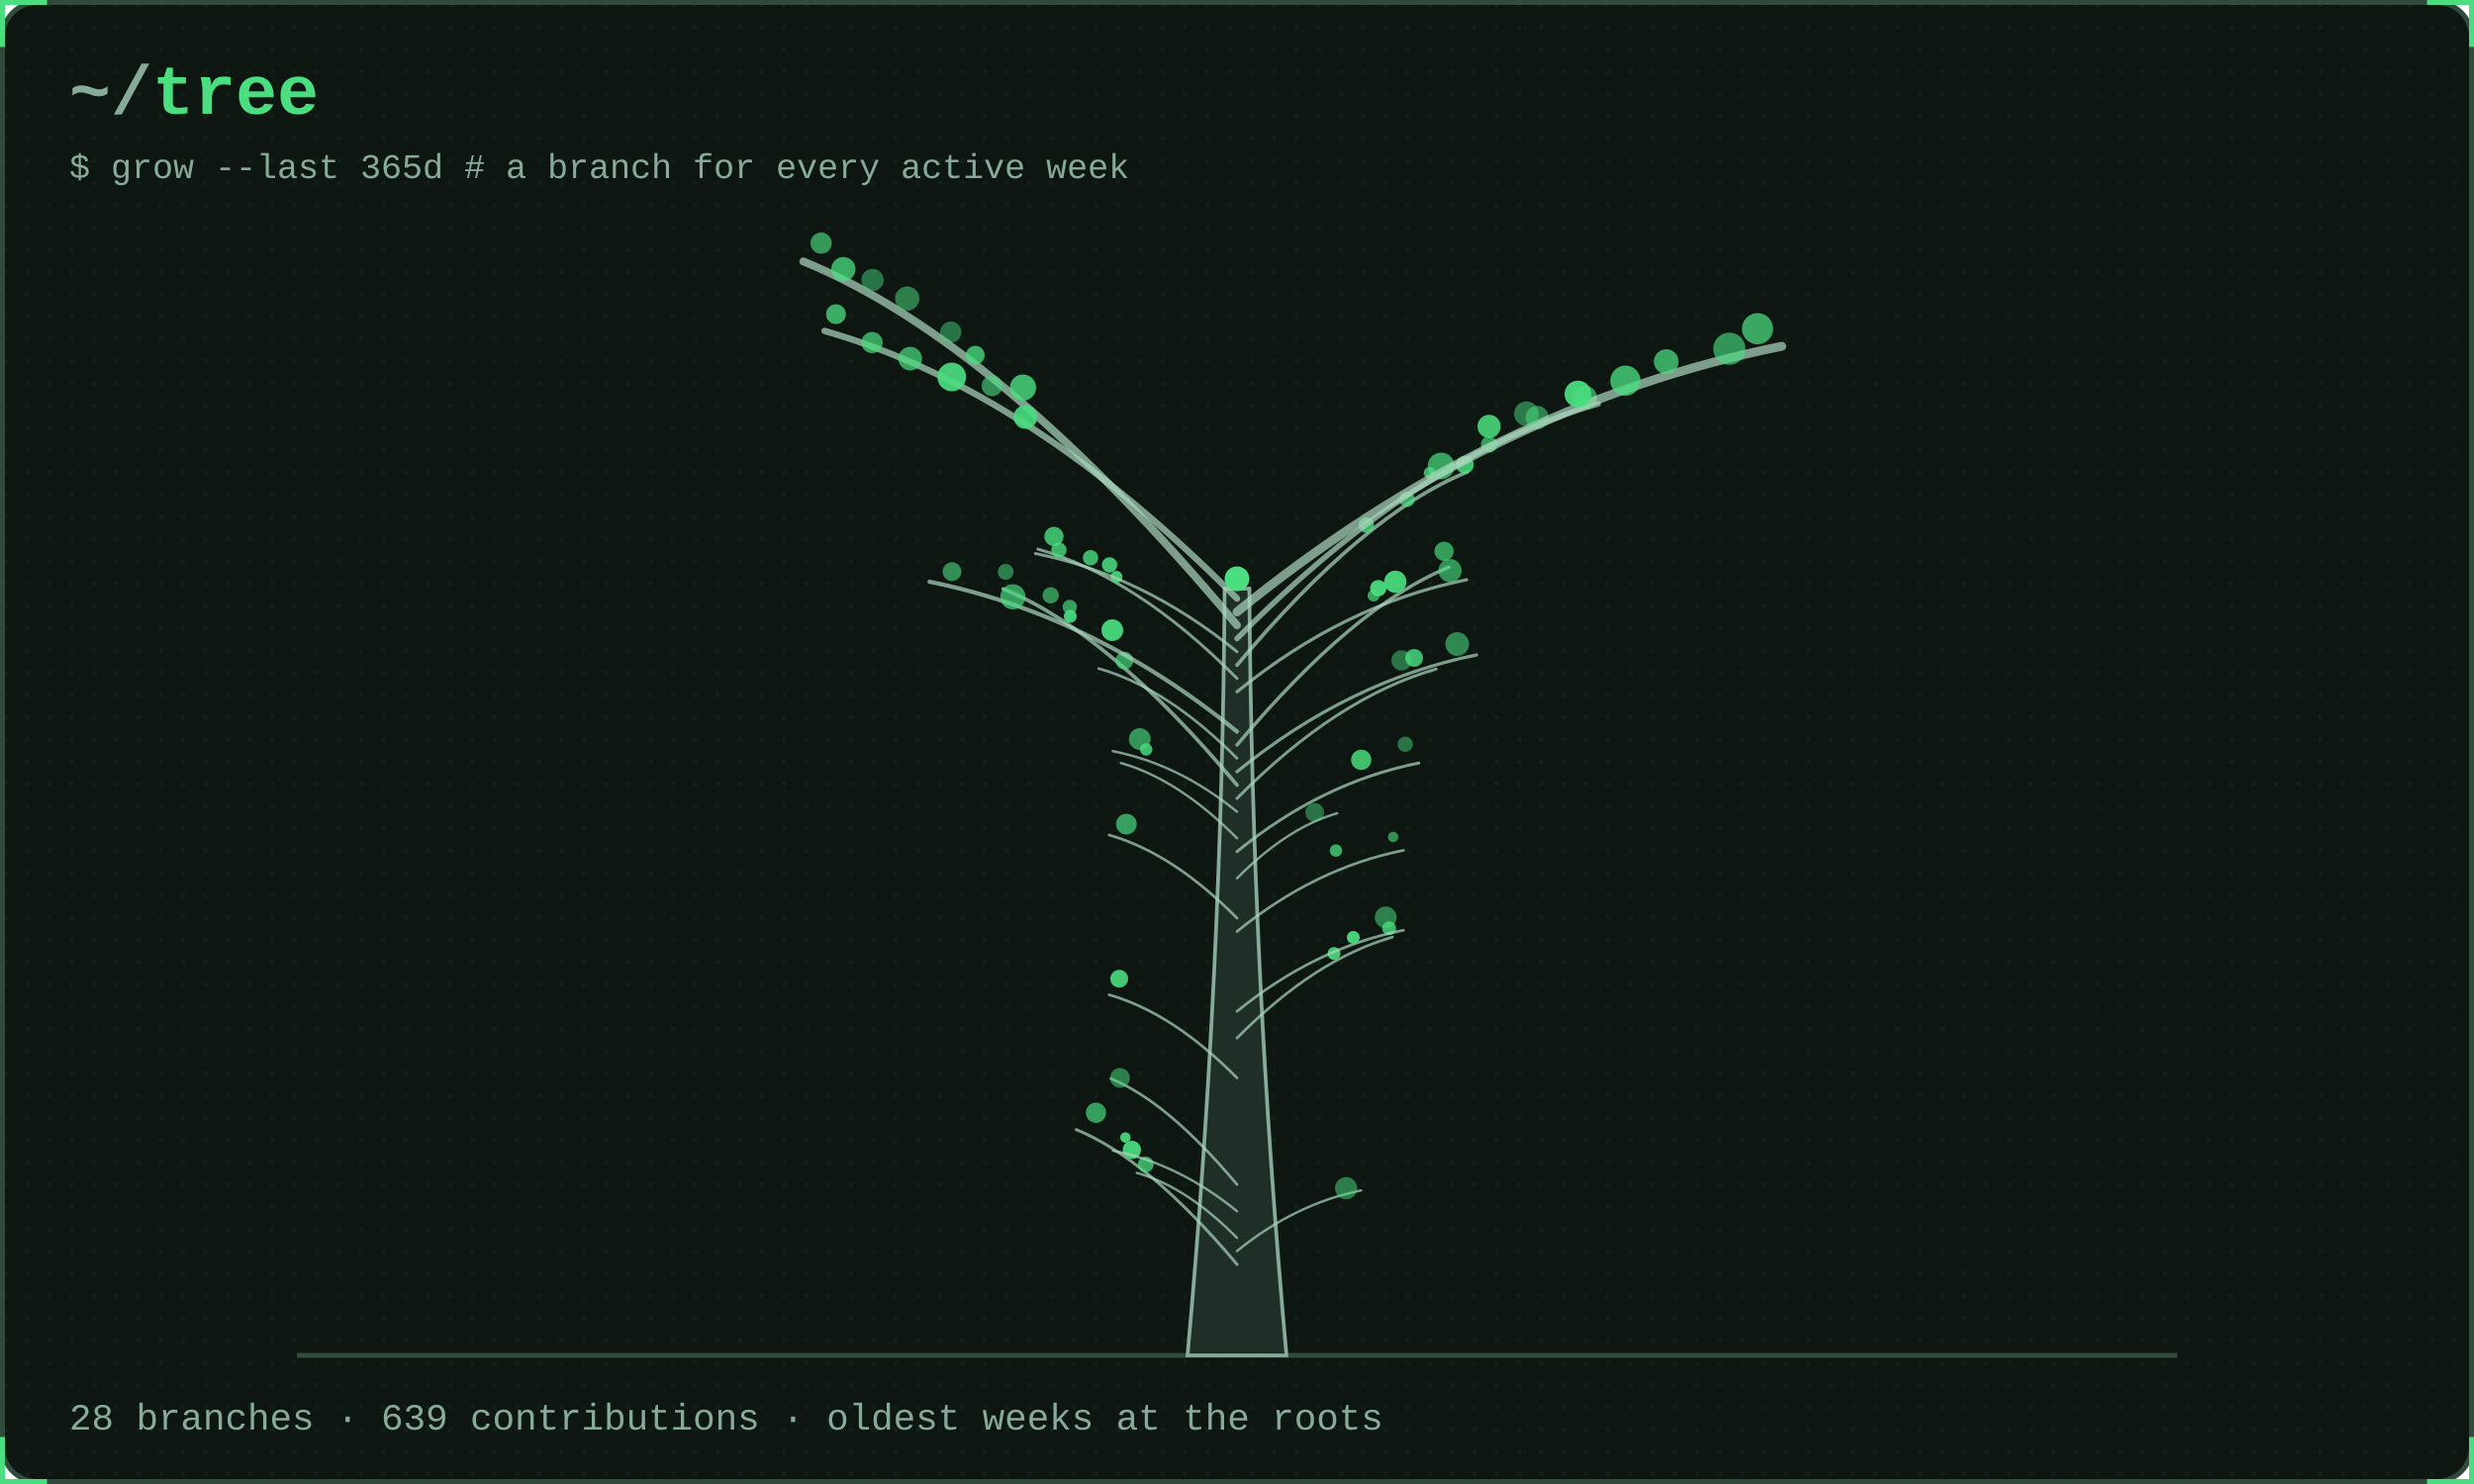
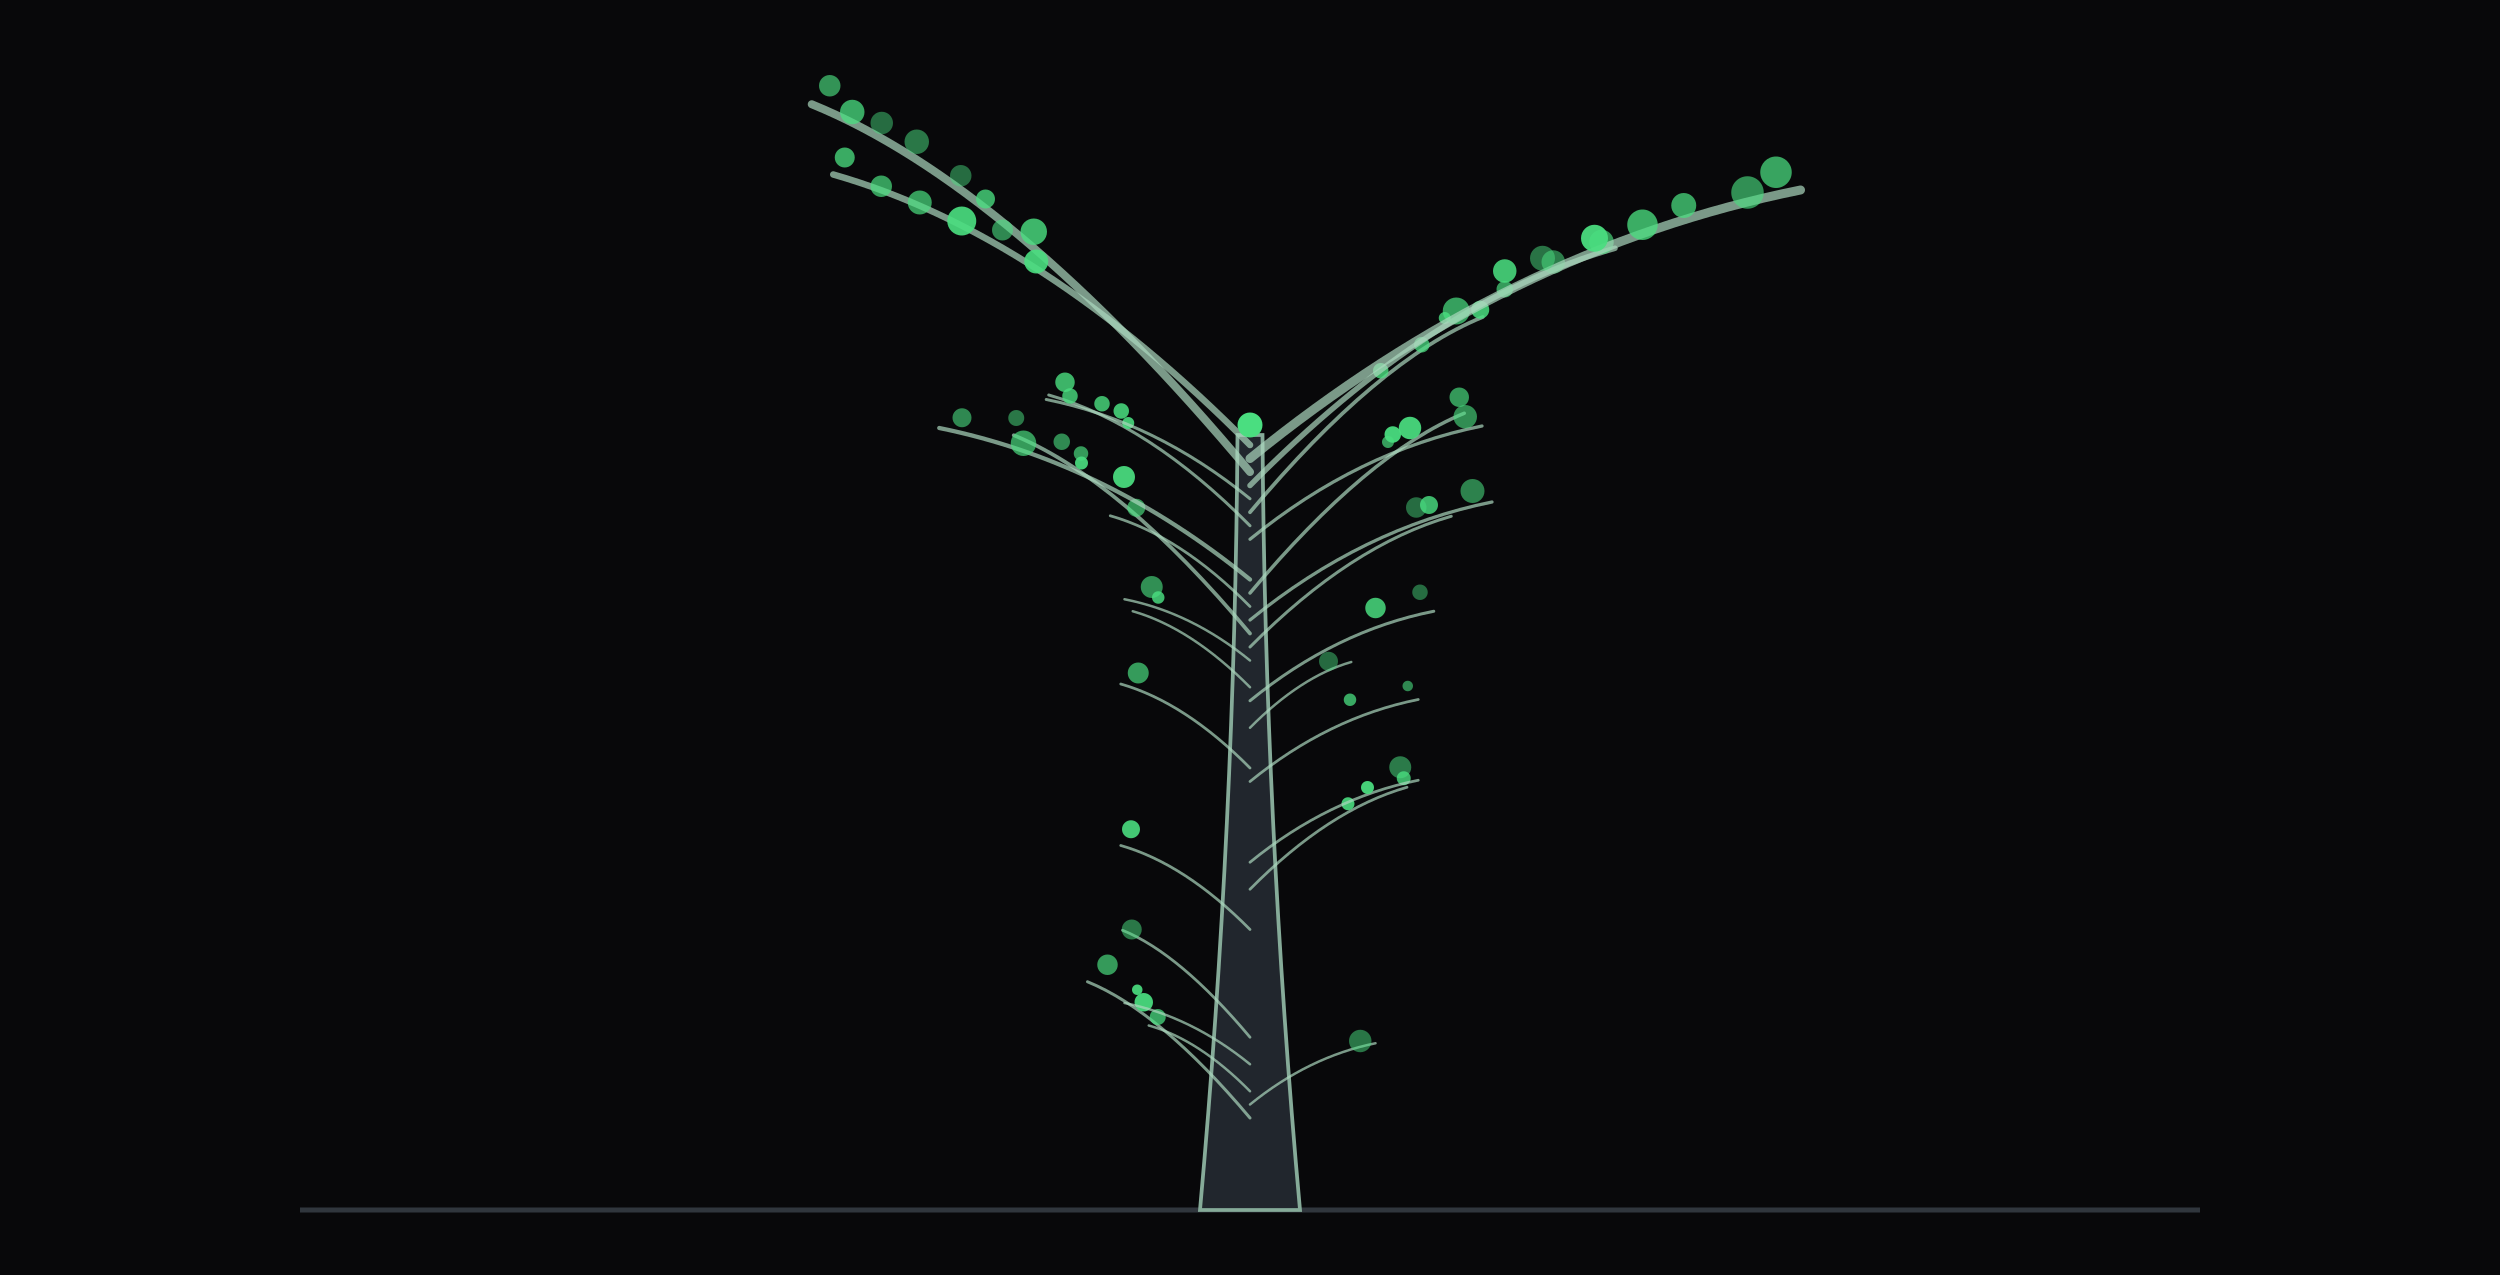
- <svg xmlns="http://www.w3.org/2000/svg" width="1000" height="600" viewBox="0 0 1000 600" role="img" aria-label="Tree with 28 branches, one for each active week of the last year">
+ <svg xmlns="http://www.w3.org/2000/svg" width="1000" height="510" viewBox="0 0 1000 510" role="img" aria-label="Tree with 28 branches, one for each active week of the last year">
  <defs>
    <clipPath id="panel">
-       <rect x="1" y="1" width="998" height="598" rx="14" />
+       <rect x="0" y="0" width="1000" height="510" rx="0" />
    </clipPath>
    <pattern id="dots" width="9" height="9" patternUnits="userSpaceOnUse">
      <circle cx="2" cy="2" r="1" fill="#4ade80" fill-opacity="0.05" />
    </pattern>
  </defs>
  <style>text { font-family: ui-monospace, "SF Mono", Menlo, Consolas, "Courier New", monospace; } .dim { fill: #86ab99; } .txt { fill: #abd7be; } .hi { fill: #4ade80; } .blink { animation: blink 1.1s steps(1) infinite; } @keyframes blink { 50% { opacity: 0; } } .tw { animation: tw 4s ease-in-out infinite; } @keyframes tw { 50% { opacity: 0.25; } }</style>
-   <rect x="1" y="1" width="998" height="598" rx="14" fill="#0e1612" />
-   <rect x="1" y="1" width="998" height="598" rx="14" fill="url(#dots)" />
+   <rect x="0" y="0" width="1000" height="510" rx="0" fill="#08080a" />
  <g clip-path="url(#panel)">
-     <line x1="120" y1="548" x2="880" y2="548" stroke="#304a3c" stroke-width="2" />
-     <path d="M480 548Q494 393 495 238H505Q506 393 520 548Z" fill="#202e28" stroke="#86ab99" stroke-width="1.5" />
-     <path d="M500 511.2Q464.3 468.7 435.0 456.7" fill="none" stroke="#abd7be" stroke-width="1.2" stroke-opacity="0.7" stroke-linecap="round" />
-     <circle cx="457.5" cy="464.9" r="3.7" fill="#4ade80" fill-opacity="0.92" />
-     <circle cx="443.0" cy="449.9" r="4.1" fill="#4ade80" fill-opacity="0.68" />
-     <path d="M500 505.8Q523.5 486.7 550.2 481.3" fill="none" stroke="#abd7be" stroke-width="1.0" stroke-opacity="0.7" stroke-linecap="round" />
-     <circle cx="544.1" cy="480.4" r="4.5" fill="#4ade80" fill-opacity="0.51" />
-     <path d="M500 500.5Q479.7 479.9 459.5 474.2" fill="none" stroke="#abd7be" stroke-width="1.0" stroke-opacity="0.7" stroke-linecap="round" />
-     <circle cx="463.1" cy="470.8" r="3.2" fill="#4ade80" fill-opacity="0.74" />
-     <path d="M500 489.7Q476.5 470.6 449.8 465.2" fill="none" stroke="#abd7be" stroke-width="1.0" stroke-opacity="0.7" stroke-linecap="round" />
-     <circle cx="454.9" cy="459.9" r="2.1" fill="#4ade80" fill-opacity="0.91" />
-     <path d="M500 478.9Q472.0 445.5 449.0 436.1" fill="none" stroke="#abd7be" stroke-width="1.1" stroke-opacity="0.7" stroke-linecap="round" />
-     <circle cx="452.7" cy="435.8" r="4.0" fill="#4ade80" fill-opacity="0.52" />
-     <path d="M500 435.8Q474.1 409.6 448.3 402.2" fill="none" stroke="#abd7be" stroke-width="1.1" stroke-opacity="0.7" stroke-linecap="round" />
-     <circle cx="452.4" cy="395.7" r="3.6" fill="#4ade80" fill-opacity="0.89" />
-     <path d="M500 419.7Q531.4 387.9 562.8 378.9" fill="none" stroke="#abd7be" stroke-width="1.1" stroke-opacity="0.7" stroke-linecap="round" />
-     <circle cx="539.2" cy="385.5" r="2.6" fill="#4ade80" fill-opacity="0.89" />
-     <circle cx="561.5" cy="375.3" r="2.8" fill="#4ade80" fill-opacity="0.79" />
-     <path d="M500 408.9Q531.4 383.3 567.3 376.1" fill="none" stroke="#abd7be" stroke-width="1.1" stroke-opacity="0.7" stroke-linecap="round" />
-     <circle cx="547.0" cy="379.0" r="2.6" fill="#4ade80" fill-opacity="0.93" />
-     <circle cx="560.1" cy="370.9" r="4.4" fill="#4ade80" fill-opacity="0.53" />
-     <path d="M500 376.6Q531.4 351.0 567.3 343.8" fill="none" stroke="#abd7be" stroke-width="1.1" stroke-opacity="0.7" stroke-linecap="round" />
-     <circle cx="540.0" cy="343.9" r="2.5" fill="#4ade80" fill-opacity="0.75" />
-     <circle cx="563.1" cy="338.4" r="2.1" fill="#4ade80" fill-opacity="0.60" />
-     <path d="M500 371.2Q474.1 345.0 448.3 337.6" fill="none" stroke="#abd7be" stroke-width="1.1" stroke-opacity="0.7" stroke-linecap="round" />
-     <circle cx="455.3" cy="333.2" r="4.2" fill="#4ade80" fill-opacity="0.69" />
-     <path d="M500 355.1Q520.3 334.6 540.5 328.8" fill="none" stroke="#abd7be" stroke-width="1.0" stroke-opacity="0.7" stroke-linecap="round" />
-     <circle cx="531.4" cy="328.5" r="3.8" fill="#4ade80" fill-opacity="0.46" />
-     <path d="M500 344.3Q534.3 316.3 573.5 308.5" fill="none" stroke="#abd7be" stroke-width="1.2" stroke-opacity="0.7" stroke-linecap="round" />
-     <circle cx="550.2" cy="307.2" r="4.1" fill="#4ade80" fill-opacity="0.84" />
-     <circle cx="568.0" cy="300.9" r="3.1" fill="#4ade80" fill-opacity="0.47" />
-     <path d="M500 338.9Q476.5 315.2 453.1 308.5" fill="none" stroke="#abd7be" stroke-width="1.0" stroke-opacity="0.7" stroke-linecap="round" />
-     <circle cx="463.3" cy="303.0" r="2.5" fill="#4ade80" fill-opacity="0.83" />
-     <path d="M500 328.2Q476.5 309.0 449.8 303.7" fill="none" stroke="#abd7be" stroke-width="1.0" stroke-opacity="0.7" stroke-linecap="round" />
-     <circle cx="460.7" cy="298.8" r="4.4" fill="#4ade80" fill-opacity="0.63" />
-     <path d="M500 322.8Q540.3 282.0 580.5 270.5" fill="none" stroke="#abd7be" stroke-width="1.2" stroke-opacity="0.7" stroke-linecap="round" />
-     <circle cx="571.6" cy="266.0" r="3.6" fill="#4ade80" fill-opacity="0.82" />
-     <path d="M500 317.4Q448.2 255.6 405.5 238.1" fill="none" stroke="#abd7be" stroke-width="1.5" stroke-opacity="0.7" stroke-linecap="round" />
-     <circle cx="449.6" cy="254.8" r="4.4" fill="#4ade80" fill-opacity="0.92" />
-     <circle cx="432.6" cy="249.2" r="2.6" fill="#4ade80" fill-opacity="0.91" />
-     <circle cx="424.7" cy="240.7" r="3.3" fill="#4ade80" fill-opacity="0.61" />
-     <circle cx="406.5" cy="231.2" r="3.2" fill="#4ade80" fill-opacity="0.52" />
-     <path d="M500 312.0Q545.2 275.2 596.8 264.8" fill="none" stroke="#abd7be" stroke-width="1.3" stroke-opacity="0.7" stroke-linecap="round" />
-     <circle cx="566.5" cy="267.0" r="4.1" fill="#4ade80" fill-opacity="0.47" />
-     <circle cx="589.0" cy="260.4" r="4.8" fill="#4ade80" fill-opacity="0.57" />
-     <path d="M500 306.6Q472.0 278.3 444.1 270.3" fill="none" stroke="#abd7be" stroke-width="1.1" stroke-opacity="0.7" stroke-linecap="round" />
-     <circle cx="454.5" cy="267.1" r="3.6" fill="#4ade80" fill-opacity="0.66" />
-     <path d="M500 301.2Q547.0 245.2 585.7 229.3" fill="none" stroke="#abd7be" stroke-width="1.4" stroke-opacity="0.7" stroke-linecap="round" />
-     <circle cx="555.2" cy="240.8" r="2.4" fill="#4ade80" fill-opacity="0.70" />
-     <circle cx="564.0" cy="235.2" r="4.5" fill="#4ade80" fill-opacity="0.92" />
-     <circle cx="583.7" cy="222.9" r="3.9" fill="#4ade80" fill-opacity="0.67" />
-     <path d="M500 295.8Q441.9 248.6 375.7 235.2" fill="none" stroke="#abd7be" stroke-width="1.7" stroke-opacity="0.7" stroke-linecap="round" />
-     <circle cx="432.4" cy="245.4" r="2.9" fill="#4ade80" fill-opacity="0.68" />
-     <circle cx="409.4" cy="241.3" r="5.1" fill="#4ade80" fill-opacity="0.68" />
-     <circle cx="384.8" cy="231.1" r="3.8" fill="#4ade80" fill-opacity="0.60" />
-     <path d="M500 279.7Q543.3 244.4 592.8 234.4" fill="none" stroke="#abd7be" stroke-width="1.3" stroke-opacity="0.7" stroke-linecap="round" />
-     <circle cx="557.1" cy="237.8" r="3.3" fill="#4ade80" fill-opacity="0.94" />
-     <circle cx="586.1" cy="230.7" r="4.7" fill="#4ade80" fill-opacity="0.62" />
-     <path d="M500 274.3Q459.7 233.5 419.5 222.0" fill="none" stroke="#abd7be" stroke-width="1.2" stroke-opacity="0.7" stroke-linecap="round" />
-     <circle cx="451.3" cy="233.2" r="2.4" fill="#4ade80" fill-opacity="0.88" />
-     <circle cx="440.8" cy="225.5" r="3.1" fill="#4ade80" fill-opacity="0.80" />
-     <circle cx="426.0" cy="216.9" r="3.9" fill="#4ade80" fill-opacity="0.80" />
-     <path d="M500 268.9Q551.0 208.0 593.1 190.8" fill="none" stroke="#abd7be" stroke-width="1.5" stroke-opacity="0.7" stroke-linecap="round" />
-     <circle cx="552.3" cy="212.3" r="3.1" fill="#4ade80" fill-opacity="0.80" />
-     <circle cx="568.7" cy="201.9" r="3.1" fill="#4ade80" fill-opacity="0.74" />
-     <circle cx="577.9" cy="191.2" r="2.4" fill="#4ade80" fill-opacity="0.79" />
-     <circle cx="592.1" cy="187.9" r="3.6" fill="#4ade80" fill-opacity="0.85" />
-     <path d="M500 263.5Q461.9 232.5 418.5 223.8" fill="none" stroke="#abd7be" stroke-width="1.2" stroke-opacity="0.7" stroke-linecap="round" />
-     <circle cx="448.5" cy="228.4" r="3.1" fill="#4ade80" fill-opacity="0.86" />
-     <circle cx="428.0" cy="222.4" r="3.1" fill="#4ade80" fill-opacity="0.79" />
-     <path d="M500 258.2Q573.1 184.2 646.0 163.3" fill="none" stroke="#abd7be" stroke-width="2.2" stroke-opacity="0.7" stroke-linecap="round" />
-     <circle cx="582.5" cy="188.4" r="5.4" fill="#4ade80" fill-opacity="0.71" />
-     <circle cx="601.9" cy="179.7" r="3.3" fill="#4ade80" fill-opacity="0.69" />
-     <circle cx="621.3" cy="168.8" r="4.7" fill="#4ade80" fill-opacity="0.54" />
-     <circle cx="640.6" cy="160.8" r="4.9" fill="#4ade80" fill-opacity="0.66" />
-     <path d="M500 252.8Q403.9 138.0 324.7 105.7" fill="none" stroke="#abd7be" stroke-width="3.2" stroke-opacity="0.7" stroke-linecap="round" />
-     <circle cx="413.5" cy="156.7" r="5.3" fill="#4ade80" fill-opacity="0.81" />
-     <circle cx="394.2" cy="143.6" r="3.8" fill="#4ade80" fill-opacity="0.78" />
-     <circle cx="384.3" cy="134.3" r="4.3" fill="#4ade80" fill-opacity="0.47" />
-     <circle cx="366.7" cy="120.7" r="4.9" fill="#4ade80" fill-opacity="0.52" />
-     <circle cx="352.7" cy="113.2" r="4.5" fill="#4ade80" fill-opacity="0.47" />
-     <circle cx="340.9" cy="108.8" r="4.9" fill="#4ade80" fill-opacity="0.75" />
-     <circle cx="331.9" cy="98.3" r="4.3" fill="#4ade80" fill-opacity="0.65" />
-     <path d="M500 247.4Q602.9 163.6 720.2 140.0" fill="none" stroke="#abd7be" stroke-width="3.6" stroke-opacity="0.7" stroke-linecap="round" />
-     <circle cx="601.9" cy="172.4" r="4.7" fill="#4ade80" fill-opacity="0.87" />
-     <circle cx="617.0" cy="167.3" r="5.0" fill="#4ade80" fill-opacity="0.50" />
-     <circle cx="637.8" cy="159.3" r="5.4" fill="#4ade80" fill-opacity="0.93" />
-     <circle cx="657.0" cy="153.9" r="6.1" fill="#4ade80" fill-opacity="0.77" />
-     <circle cx="673.5" cy="146.2" r="5.0" fill="#4ade80" fill-opacity="0.73" />
-     <circle cx="699.0" cy="141.0" r="6.5" fill="#4ade80" fill-opacity="0.63" />
-     <circle cx="710.4" cy="132.9" r="6.3" fill="#4ade80" fill-opacity="0.73" />
-     <path d="M500 242.0Q416.5 157.6 333.3 133.8" fill="none" stroke="#abd7be" stroke-width="2.6" stroke-opacity="0.7" stroke-linecap="round" />
-     <circle cx="414.5" cy="168.6" r="4.8" fill="#4ade80" fill-opacity="0.90" />
-     <circle cx="401.0" cy="156.0" r="4.2" fill="#4ade80" fill-opacity="0.60" />
-     <circle cx="384.7" cy="152.4" r="5.8" fill="#4ade80" fill-opacity="0.91" />
-     <circle cx="367.9" cy="145.0" r="4.8" fill="#4ade80" fill-opacity="0.70" />
-     <circle cx="352.5" cy="138.5" r="4.3" fill="#4ade80" fill-opacity="0.70" />
-     <circle cx="337.9" cy="127.0" r="4.0" fill="#4ade80" fill-opacity="0.76" />
-     <circle cx="500" cy="234" r="5" fill="#4ade80" />
-     <text x="28" y="578" class="dim" font-size="15">28 branches · 639 contributions · oldest weeks at the roots</text>
+     <g transform="translate(0 -64)">
+       <line x1="120" y1="548" x2="880" y2="548" stroke="#30363d" stroke-width="2" />
+       <path d="M480 548Q494 393 495 238H505Q506 393 520 548Z" fill="#21262d" stroke="#86ab99" stroke-width="1.5" />
+       <path d="M500 511.2Q464.3 468.7 435.0 456.7" fill="none" stroke="#abd7be" stroke-width="1.2" stroke-opacity="0.7" stroke-linecap="round" />
+       <circle cx="457.5" cy="464.9" r="3.7" fill="#4ade80" fill-opacity="0.92" />
+       <circle cx="443.0" cy="449.9" r="4.1" fill="#4ade80" fill-opacity="0.68" />
+       <path d="M500 505.8Q523.5 486.7 550.2 481.3" fill="none" stroke="#abd7be" stroke-width="1.0" stroke-opacity="0.7" stroke-linecap="round" />
+       <circle cx="544.1" cy="480.4" r="4.5" fill="#4ade80" fill-opacity="0.51" />
+       <path d="M500 500.5Q479.7 479.9 459.5 474.2" fill="none" stroke="#abd7be" stroke-width="1.0" stroke-opacity="0.7" stroke-linecap="round" />
+       <circle cx="463.1" cy="470.8" r="3.2" fill="#4ade80" fill-opacity="0.74" />
+       <path d="M500 489.7Q476.5 470.6 449.8 465.2" fill="none" stroke="#abd7be" stroke-width="1.0" stroke-opacity="0.7" stroke-linecap="round" />
+       <circle cx="454.9" cy="459.9" r="2.1" fill="#4ade80" fill-opacity="0.91" />
+       <path d="M500 478.9Q472.0 445.5 449.0 436.1" fill="none" stroke="#abd7be" stroke-width="1.1" stroke-opacity="0.7" stroke-linecap="round" />
+       <circle cx="452.7" cy="435.8" r="4.0" fill="#4ade80" fill-opacity="0.52" />
+       <path d="M500 435.8Q474.1 409.6 448.3 402.2" fill="none" stroke="#abd7be" stroke-width="1.1" stroke-opacity="0.7" stroke-linecap="round" />
+       <circle cx="452.4" cy="395.7" r="3.6" fill="#4ade80" fill-opacity="0.89" />
+       <path d="M500 419.7Q531.4 387.9 562.8 378.9" fill="none" stroke="#abd7be" stroke-width="1.1" stroke-opacity="0.7" stroke-linecap="round" />
+       <circle cx="539.2" cy="385.5" r="2.6" fill="#4ade80" fill-opacity="0.89" />
+       <circle cx="561.5" cy="375.3" r="2.8" fill="#4ade80" fill-opacity="0.79" />
+       <path d="M500 408.9Q531.4 383.3 567.3 376.1" fill="none" stroke="#abd7be" stroke-width="1.1" stroke-opacity="0.7" stroke-linecap="round" />
+       <circle cx="547.0" cy="379.0" r="2.6" fill="#4ade80" fill-opacity="0.93" />
+       <circle cx="560.1" cy="370.9" r="4.4" fill="#4ade80" fill-opacity="0.53" />
+       <path d="M500 376.6Q531.4 351.0 567.3 343.8" fill="none" stroke="#abd7be" stroke-width="1.1" stroke-opacity="0.7" stroke-linecap="round" />
+       <circle cx="540.0" cy="343.9" r="2.5" fill="#4ade80" fill-opacity="0.75" />
+       <circle cx="563.1" cy="338.4" r="2.1" fill="#4ade80" fill-opacity="0.60" />
+       <path d="M500 371.2Q474.1 345.0 448.3 337.6" fill="none" stroke="#abd7be" stroke-width="1.1" stroke-opacity="0.7" stroke-linecap="round" />
+       <circle cx="455.3" cy="333.2" r="4.2" fill="#4ade80" fill-opacity="0.69" />
+       <path d="M500 355.1Q520.3 334.6 540.5 328.8" fill="none" stroke="#abd7be" stroke-width="1.0" stroke-opacity="0.7" stroke-linecap="round" />
+       <circle cx="531.4" cy="328.5" r="3.8" fill="#4ade80" fill-opacity="0.46" />
+       <path d="M500 344.3Q534.3 316.3 573.5 308.5" fill="none" stroke="#abd7be" stroke-width="1.2" stroke-opacity="0.7" stroke-linecap="round" />
+       <circle cx="550.2" cy="307.2" r="4.1" fill="#4ade80" fill-opacity="0.84" />
+       <circle cx="568.0" cy="300.9" r="3.1" fill="#4ade80" fill-opacity="0.47" />
+       <path d="M500 338.9Q476.5 315.2 453.1 308.5" fill="none" stroke="#abd7be" stroke-width="1.0" stroke-opacity="0.7" stroke-linecap="round" />
+       <circle cx="463.3" cy="303.0" r="2.5" fill="#4ade80" fill-opacity="0.83" />
+       <path d="M500 328.2Q476.5 309.0 449.8 303.7" fill="none" stroke="#abd7be" stroke-width="1.0" stroke-opacity="0.7" stroke-linecap="round" />
+       <circle cx="460.7" cy="298.8" r="4.4" fill="#4ade80" fill-opacity="0.63" />
+       <path d="M500 322.8Q540.3 282.0 580.5 270.5" fill="none" stroke="#abd7be" stroke-width="1.2" stroke-opacity="0.7" stroke-linecap="round" />
+       <circle cx="571.6" cy="266.0" r="3.6" fill="#4ade80" fill-opacity="0.82" />
+       <path d="M500 317.4Q448.2 255.6 405.5 238.1" fill="none" stroke="#abd7be" stroke-width="1.5" stroke-opacity="0.7" stroke-linecap="round" />
+       <circle cx="449.6" cy="254.8" r="4.4" fill="#4ade80" fill-opacity="0.92" />
+       <circle cx="432.6" cy="249.2" r="2.6" fill="#4ade80" fill-opacity="0.91" />
+       <circle cx="424.7" cy="240.7" r="3.3" fill="#4ade80" fill-opacity="0.61" />
+       <circle cx="406.5" cy="231.2" r="3.2" fill="#4ade80" fill-opacity="0.52" />
+       <path d="M500 312.0Q545.2 275.2 596.8 264.8" fill="none" stroke="#abd7be" stroke-width="1.3" stroke-opacity="0.7" stroke-linecap="round" />
+       <circle cx="566.5" cy="267.0" r="4.1" fill="#4ade80" fill-opacity="0.47" />
+       <circle cx="589.0" cy="260.4" r="4.8" fill="#4ade80" fill-opacity="0.57" />
+       <path d="M500 306.6Q472.0 278.3 444.1 270.3" fill="none" stroke="#abd7be" stroke-width="1.1" stroke-opacity="0.7" stroke-linecap="round" />
+       <circle cx="454.5" cy="267.1" r="3.6" fill="#4ade80" fill-opacity="0.66" />
+       <path d="M500 301.2Q547.0 245.2 585.7 229.3" fill="none" stroke="#abd7be" stroke-width="1.4" stroke-opacity="0.7" stroke-linecap="round" />
+       <circle cx="555.2" cy="240.8" r="2.4" fill="#4ade80" fill-opacity="0.70" />
+       <circle cx="564.0" cy="235.2" r="4.5" fill="#4ade80" fill-opacity="0.92" />
+       <circle cx="583.7" cy="222.9" r="3.9" fill="#4ade80" fill-opacity="0.67" />
+       <path d="M500 295.8Q441.9 248.6 375.7 235.2" fill="none" stroke="#abd7be" stroke-width="1.7" stroke-opacity="0.7" stroke-linecap="round" />
+       <circle cx="432.4" cy="245.4" r="2.9" fill="#4ade80" fill-opacity="0.68" />
+       <circle cx="409.4" cy="241.3" r="5.1" fill="#4ade80" fill-opacity="0.68" />
+       <circle cx="384.8" cy="231.1" r="3.8" fill="#4ade80" fill-opacity="0.60" />
+       <path d="M500 279.7Q543.3 244.4 592.8 234.4" fill="none" stroke="#abd7be" stroke-width="1.3" stroke-opacity="0.7" stroke-linecap="round" />
+       <circle cx="557.1" cy="237.8" r="3.3" fill="#4ade80" fill-opacity="0.94" />
+       <circle cx="586.1" cy="230.7" r="4.7" fill="#4ade80" fill-opacity="0.62" />
+       <path d="M500 274.3Q459.7 233.5 419.5 222.0" fill="none" stroke="#abd7be" stroke-width="1.2" stroke-opacity="0.7" stroke-linecap="round" />
+       <circle cx="451.3" cy="233.2" r="2.4" fill="#4ade80" fill-opacity="0.88" />
+       <circle cx="440.8" cy="225.5" r="3.1" fill="#4ade80" fill-opacity="0.80" />
+       <circle cx="426.0" cy="216.9" r="3.9" fill="#4ade80" fill-opacity="0.80" />
+       <path d="M500 268.9Q551.0 208.0 593.1 190.8" fill="none" stroke="#abd7be" stroke-width="1.5" stroke-opacity="0.7" stroke-linecap="round" />
+       <circle cx="552.3" cy="212.3" r="3.1" fill="#4ade80" fill-opacity="0.80" />
+       <circle cx="568.7" cy="201.9" r="3.1" fill="#4ade80" fill-opacity="0.74" />
+       <circle cx="577.9" cy="191.2" r="2.4" fill="#4ade80" fill-opacity="0.79" />
+       <circle cx="592.1" cy="187.9" r="3.6" fill="#4ade80" fill-opacity="0.85" />
+       <path d="M500 263.5Q461.9 232.5 418.5 223.8" fill="none" stroke="#abd7be" stroke-width="1.2" stroke-opacity="0.7" stroke-linecap="round" />
+       <circle cx="448.5" cy="228.4" r="3.1" fill="#4ade80" fill-opacity="0.86" />
+       <circle cx="428.0" cy="222.4" r="3.1" fill="#4ade80" fill-opacity="0.79" />
+       <path d="M500 258.2Q573.1 184.2 646.0 163.3" fill="none" stroke="#abd7be" stroke-width="2.2" stroke-opacity="0.7" stroke-linecap="round" />
+       <circle cx="582.5" cy="188.4" r="5.4" fill="#4ade80" fill-opacity="0.71" />
+       <circle cx="601.9" cy="179.7" r="3.3" fill="#4ade80" fill-opacity="0.69" />
+       <circle cx="621.3" cy="168.8" r="4.7" fill="#4ade80" fill-opacity="0.54" />
+       <circle cx="640.6" cy="160.8" r="4.9" fill="#4ade80" fill-opacity="0.66" />
+       <path d="M500 252.8Q403.9 138.0 324.7 105.7" fill="none" stroke="#abd7be" stroke-width="3.2" stroke-opacity="0.7" stroke-linecap="round" />
+       <circle cx="413.5" cy="156.7" r="5.3" fill="#4ade80" fill-opacity="0.81" />
+       <circle cx="394.2" cy="143.6" r="3.8" fill="#4ade80" fill-opacity="0.78" />
+       <circle cx="384.3" cy="134.3" r="4.3" fill="#4ade80" fill-opacity="0.47" />
+       <circle cx="366.7" cy="120.7" r="4.9" fill="#4ade80" fill-opacity="0.52" />
+       <circle cx="352.7" cy="113.2" r="4.5" fill="#4ade80" fill-opacity="0.47" />
+       <circle cx="340.9" cy="108.8" r="4.9" fill="#4ade80" fill-opacity="0.75" />
+       <circle cx="331.9" cy="98.3" r="4.3" fill="#4ade80" fill-opacity="0.65" />
+       <path d="M500 247.4Q602.9 163.6 720.2 140.0" fill="none" stroke="#abd7be" stroke-width="3.6" stroke-opacity="0.7" stroke-linecap="round" />
+       <circle cx="601.9" cy="172.4" r="4.7" fill="#4ade80" fill-opacity="0.87" />
+       <circle cx="617.0" cy="167.3" r="5.0" fill="#4ade80" fill-opacity="0.50" />
+       <circle cx="637.8" cy="159.3" r="5.4" fill="#4ade80" fill-opacity="0.93" />
+       <circle cx="657.0" cy="153.9" r="6.1" fill="#4ade80" fill-opacity="0.77" />
+       <circle cx="673.5" cy="146.2" r="5.0" fill="#4ade80" fill-opacity="0.73" />
+       <circle cx="699.0" cy="141.0" r="6.5" fill="#4ade80" fill-opacity="0.63" />
+       <circle cx="710.4" cy="132.9" r="6.3" fill="#4ade80" fill-opacity="0.73" />
+       <path d="M500 242.0Q416.5 157.6 333.3 133.8" fill="none" stroke="#abd7be" stroke-width="2.6" stroke-opacity="0.7" stroke-linecap="round" />
+       <circle cx="414.5" cy="168.6" r="4.8" fill="#4ade80" fill-opacity="0.90" />
+       <circle cx="401.0" cy="156.0" r="4.2" fill="#4ade80" fill-opacity="0.60" />
+       <circle cx="384.7" cy="152.4" r="5.8" fill="#4ade80" fill-opacity="0.91" />
+       <circle cx="367.9" cy="145.0" r="4.8" fill="#4ade80" fill-opacity="0.70" />
+       <circle cx="352.5" cy="138.5" r="4.3" fill="#4ade80" fill-opacity="0.70" />
+       <circle cx="337.9" cy="127.0" r="4.0" fill="#4ade80" fill-opacity="0.76" />
+       <circle cx="500" cy="234" r="5" fill="#4ade80" />
+     </g>
  </g>
-   <text x="28" y="46" class="hi" font-size="28" font-weight="700">
-     <tspan class="dim">~/</tspan>tree</text>
-   <text x="28" y="72" class="dim" font-size="14">$ grow --last 365d  # a branch for every active week</text>
-   <rect x="1" y="1" width="998" height="598" rx="14" fill="none" stroke="#304a3c" stroke-width="2" />
-   <path d="M1 19V1H19" fill="none" stroke="#4ade80" stroke-width="2" />
-   <path d="M999 19V1H981" fill="none" stroke="#4ade80" stroke-width="2" />
-   <path d="M1 581V599H19" fill="none" stroke="#4ade80" stroke-width="2" />
-   <path d="M999 581V599H981" fill="none" stroke="#4ade80" stroke-width="2" />
</svg>
